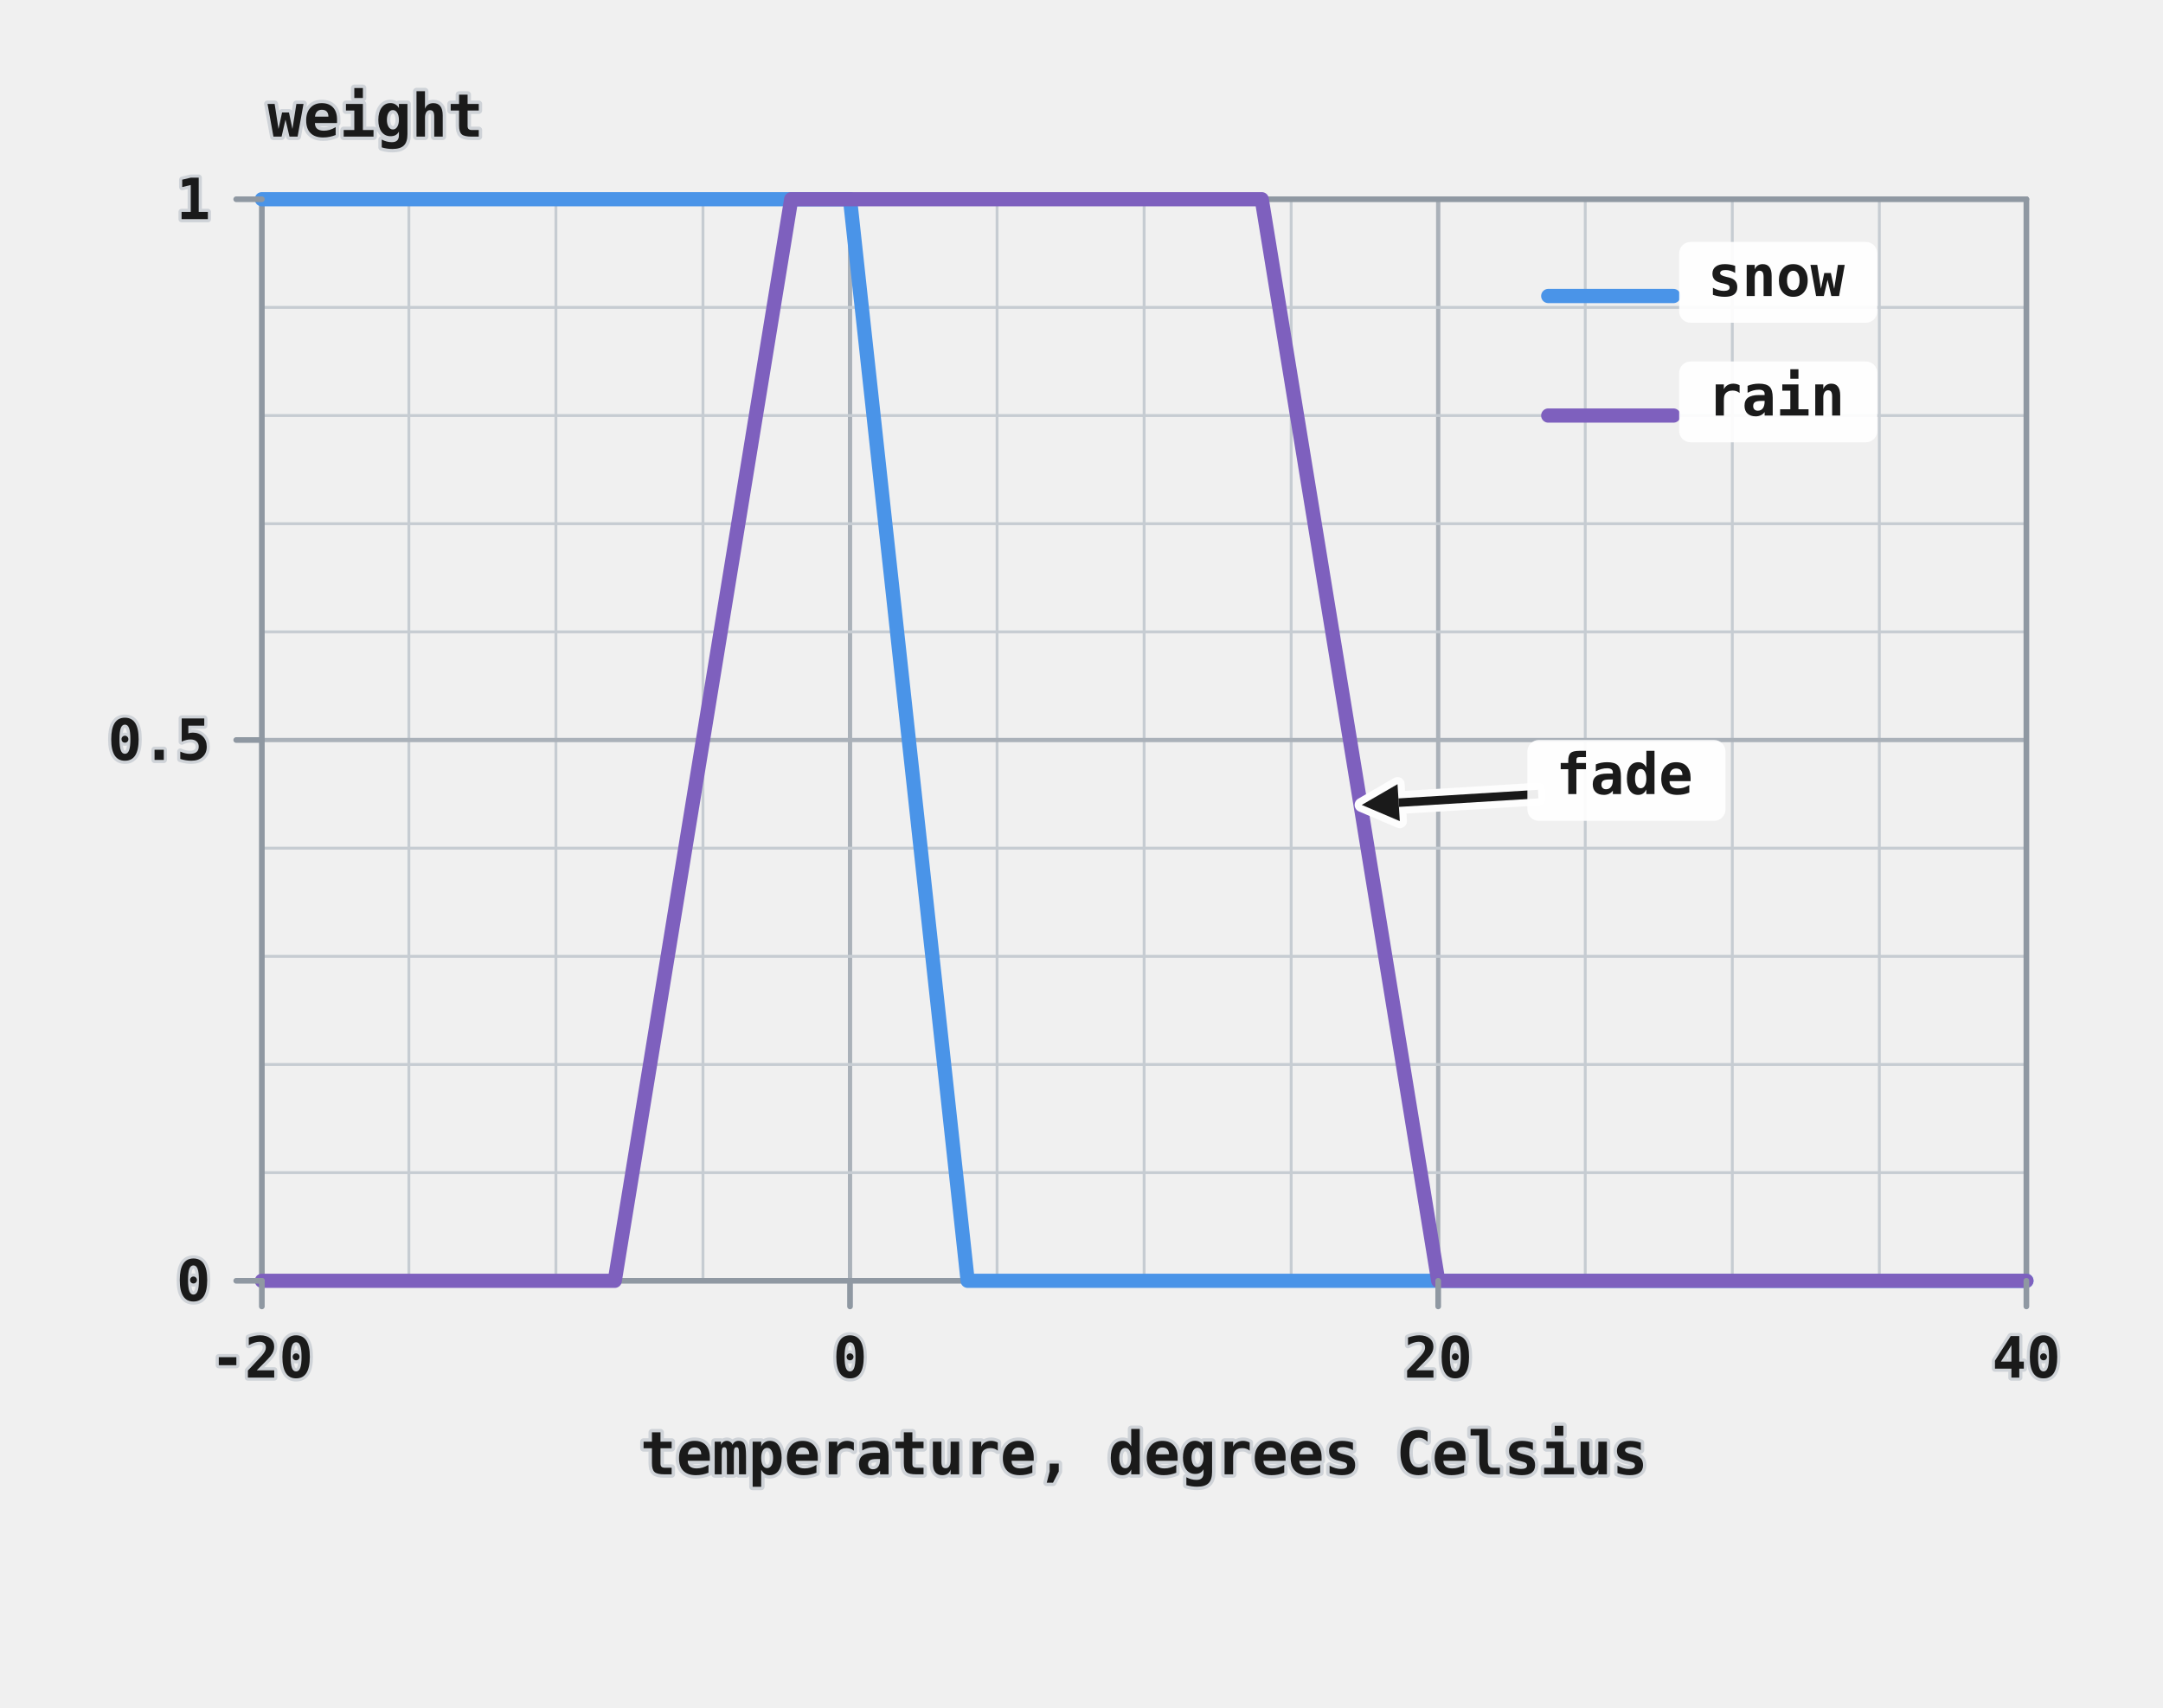
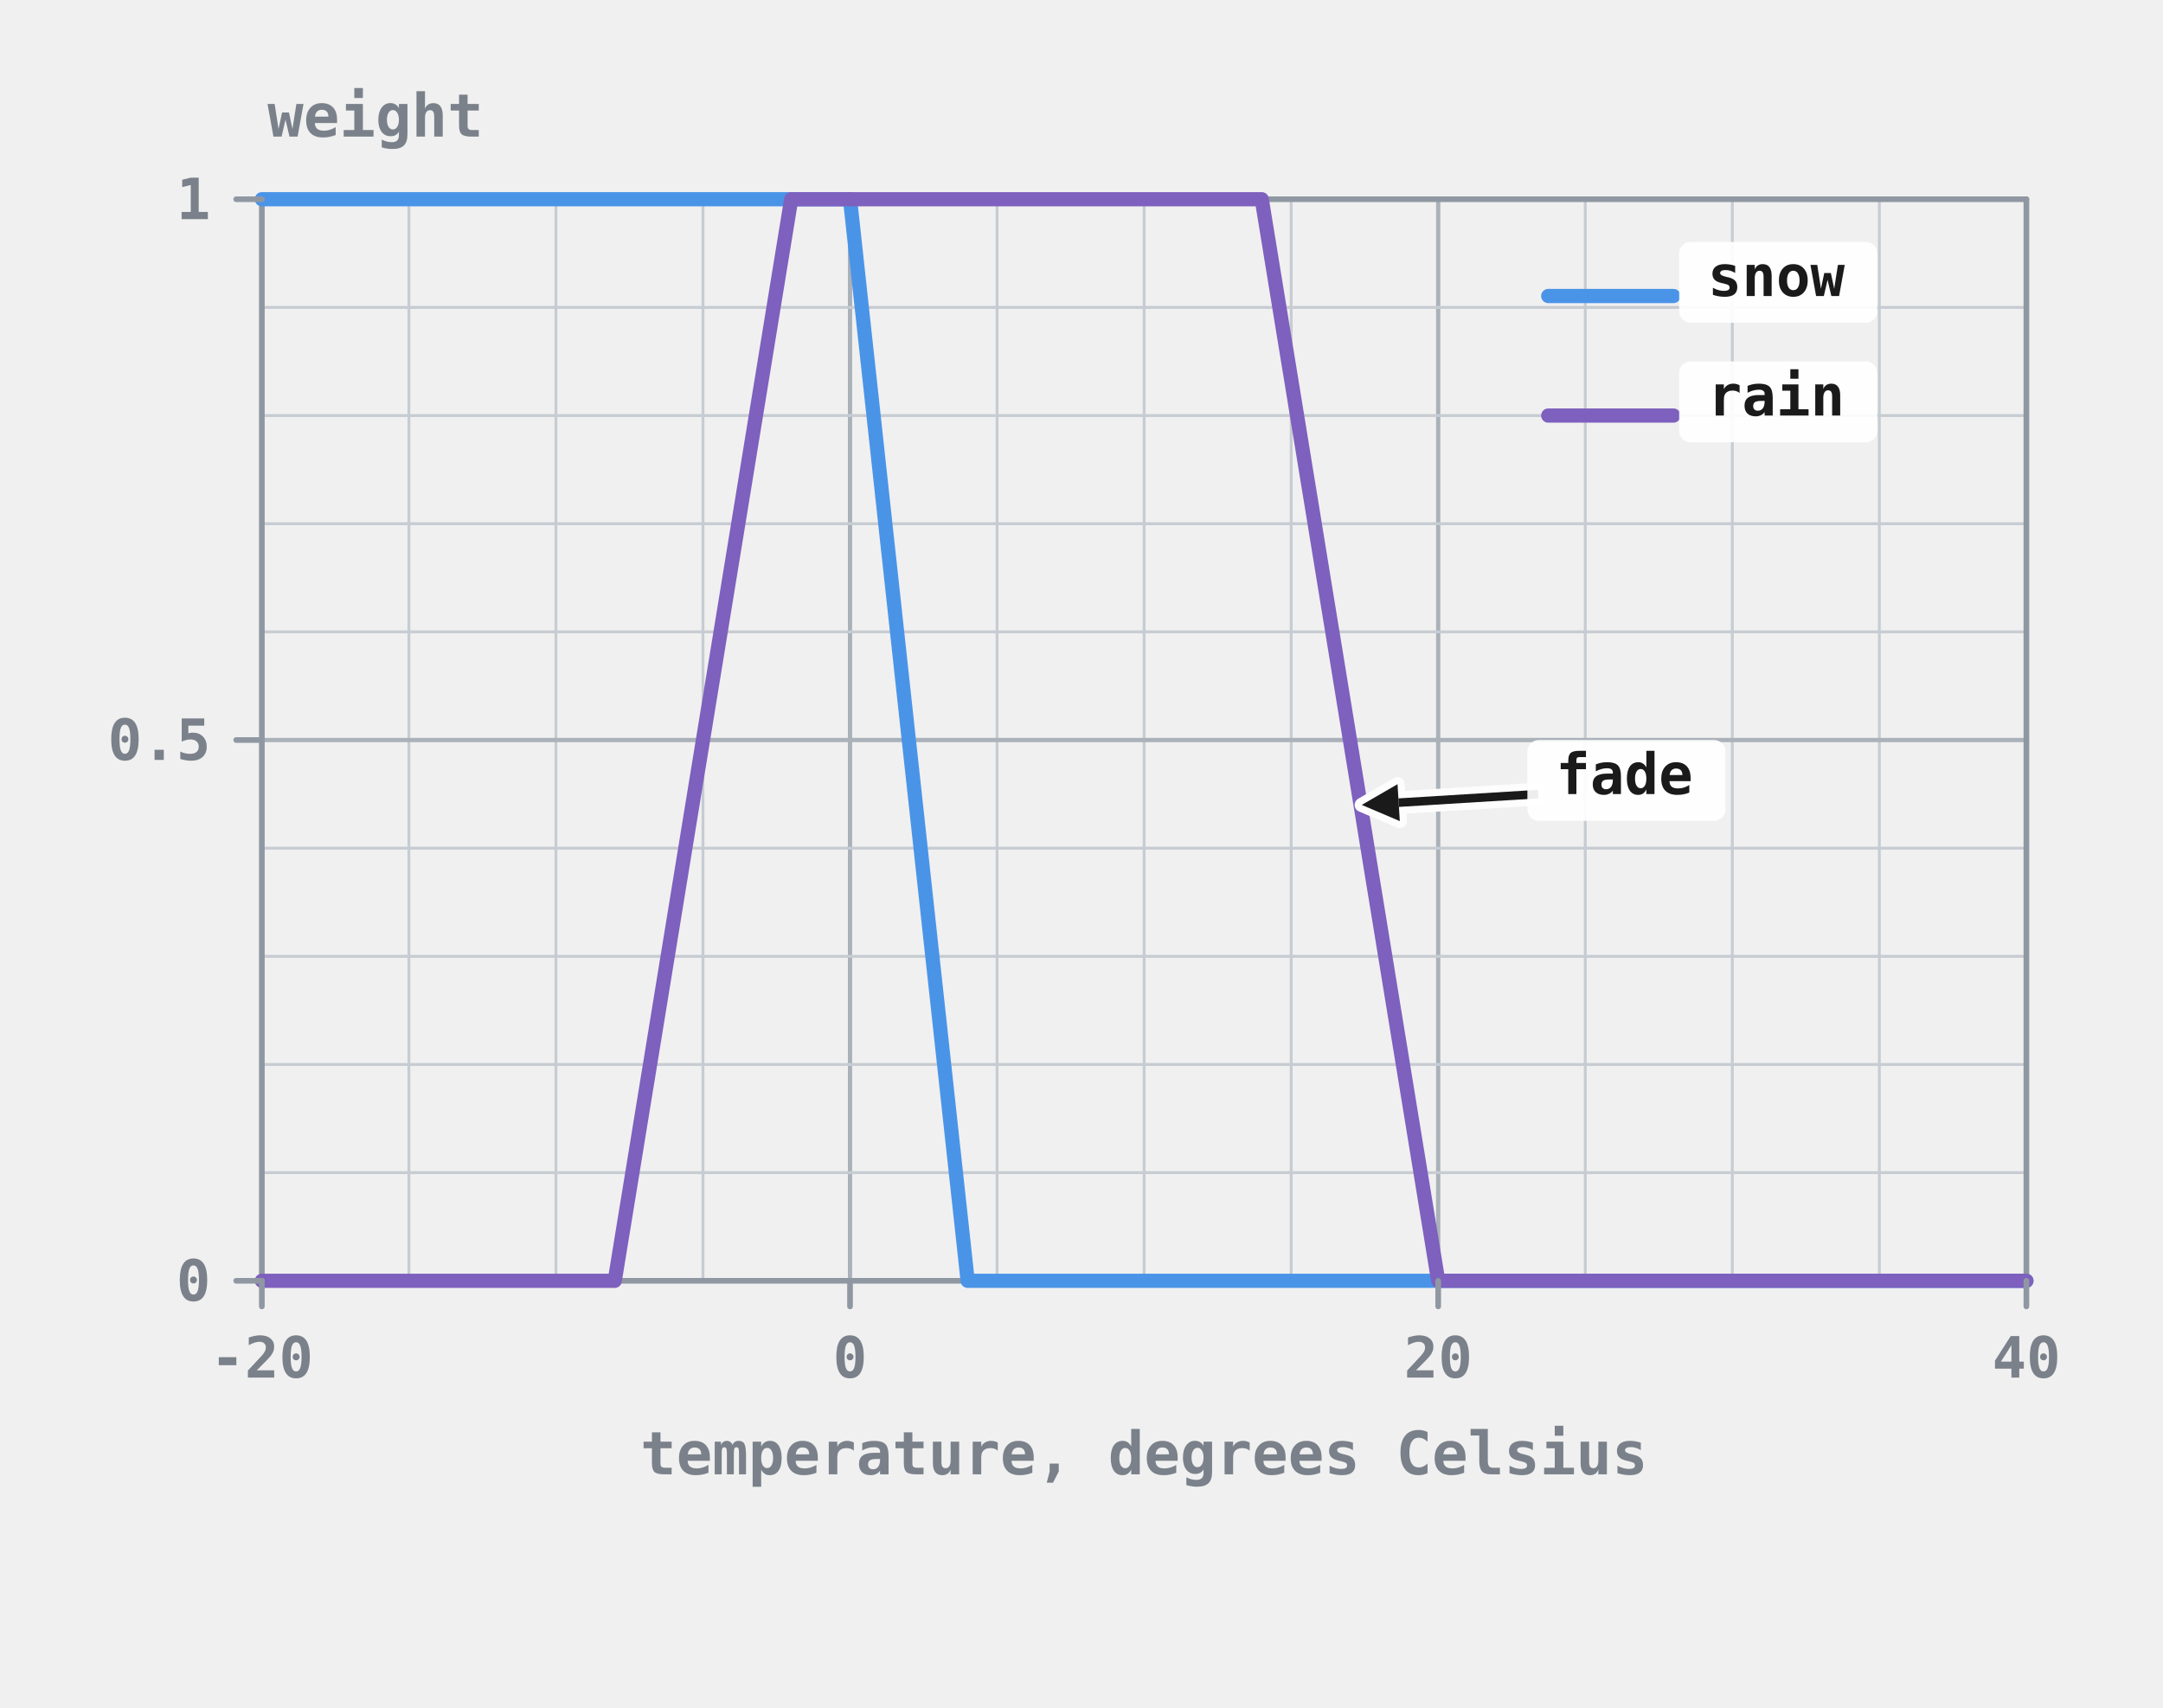
<svg xmlns="http://www.w3.org/2000/svg" viewBox="0 0 760 600" width="760" height="600" style="max-width:100%;height:auto">
  <path d="M 92.00,70.00 L 92.00,450.00" fill="none" stroke="#aab1b9" stroke-width="1.5" stroke-linecap="round" />
  <path d="M 143.67,70.00 L 143.67,450.00" fill="none" stroke="#c6ccd2" stroke-width="1.0" stroke-linecap="round" />
  <path d="M 195.33,70.00 L 195.33,450.00" fill="none" stroke="#c6ccd2" stroke-width="1.0" stroke-linecap="round" />
  <path d="M 247.00,70.00 L 247.00,450.00" fill="none" stroke="#c6ccd2" stroke-width="1.0" stroke-linecap="round" />
  <path d="M 298.67,70.00 L 298.67,450.00" fill="none" stroke="#aab1b9" stroke-width="1.5" stroke-linecap="round" />
  <path d="M 350.33,70.00 L 350.33,450.00" fill="none" stroke="#c6ccd2" stroke-width="1.0" stroke-linecap="round" />
  <path d="M 402.00,70.00 L 402.00,450.00" fill="none" stroke="#c6ccd2" stroke-width="1.0" stroke-linecap="round" />
  <path d="M 453.67,70.00 L 453.67,450.00" fill="none" stroke="#c6ccd2" stroke-width="1.0" stroke-linecap="round" />
  <path d="M 505.33,70.00 L 505.33,450.00" fill="none" stroke="#aab1b9" stroke-width="1.5" stroke-linecap="round" />
  <path d="M 557.00,70.00 L 557.00,450.00" fill="none" stroke="#c6ccd2" stroke-width="1.0" stroke-linecap="round" />
  <path d="M 608.67,70.00 L 608.67,450.00" fill="none" stroke="#c6ccd2" stroke-width="1.0" stroke-linecap="round" />
  <path d="M 660.33,70.00 L 660.33,450.00" fill="none" stroke="#c6ccd2" stroke-width="1.0" stroke-linecap="round" />
  <path d="M 712.00,70.00 L 712.00,450.00" fill="none" stroke="#aab1b9" stroke-width="1.5" stroke-linecap="round" />
  <path d="M 92.00,450.00 L 712.00,450.00" fill="none" stroke="#aab1b9" stroke-width="1.5" stroke-linecap="round" />
  <path d="M 92.00,412.00 L 712.00,412.00" fill="none" stroke="#c6ccd2" stroke-width="1.0" stroke-linecap="round" />
  <path d="M 92.00,374.00 L 712.00,374.00" fill="none" stroke="#c6ccd2" stroke-width="1.0" stroke-linecap="round" />
  <path d="M 92.00,336.00 L 712.00,336.00" fill="none" stroke="#c6ccd2" stroke-width="1.0" stroke-linecap="round" />
  <path d="M 92.00,298.00 L 712.00,298.00" fill="none" stroke="#c6ccd2" stroke-width="1.0" stroke-linecap="round" />
  <path d="M 92.00,260.00 L 712.00,260.00" fill="none" stroke="#aab1b9" stroke-width="1.5" stroke-linecap="round" />
  <path d="M 92.00,222.00 L 712.00,222.00" fill="none" stroke="#c6ccd2" stroke-width="1.0" stroke-linecap="round" />
  <path d="M 92.00,184.00 L 712.00,184.00" fill="none" stroke="#c6ccd2" stroke-width="1.0" stroke-linecap="round" />
  <path d="M 92.00,146.00 L 712.00,146.00" fill="none" stroke="#c6ccd2" stroke-width="1.0" stroke-linecap="round" />
  <path d="M 92.00,108.00 L 712.00,108.00" fill="none" stroke="#c6ccd2" stroke-width="1.0" stroke-linecap="round" />
  <path d="M 92.00,70.00 L 712.00,70.00" fill="none" stroke="#aab1b9" stroke-width="1.5" stroke-linecap="round" />
  <path d="M 92.00,70.00 L 92.00,450.00" fill="none" stroke="#8f98a2" stroke-width="2.0" stroke-linecap="round" />
  <path d="M 712.00,70.00 L 712.00,450.00" fill="none" stroke="#8f98a2" stroke-width="2.0" stroke-linecap="round" />
  <path d="M 92.00,70.00 L 712.00,70.00" fill="none" stroke="#8f98a2" stroke-width="2.0" stroke-linecap="round" />
  <path d="M 92.00,450.00 L 712.00,450.00" fill="none" stroke="#8f98a2" stroke-width="2.0" stroke-linecap="round" />
  <path d="M 92.00,70.00 L 94.58,70.00 L 97.17,70.00 L 99.75,70.00 L 102.33,70.00 L 104.92,70.00 L 107.50,70.00 L 110.08,70.00 L 112.67,70.00 L 115.25,70.00 L 117.83,70.00 L 120.42,70.00 L 123.00,70.00 L 125.58,70.00 L 128.17,70.00 L 130.75,70.00 L 133.33,70.00 L 135.92,70.00 L 138.50,70.00 L 141.08,70.00 L 143.67,70.00 L 146.25,70.00 L 148.83,70.00 L 151.42,70.00 L 154.00,70.00 L 156.58,70.00 L 159.17,70.00 L 161.75,70.00 L 164.33,70.00 L 166.92,70.00 L 169.50,70.00 L 172.08,70.00 L 174.67,70.00 L 177.25,70.00 L 179.83,70.00 L 182.42,70.00 L 185.00,70.00 L 187.58,70.00 L 190.17,70.00 L 192.75,70.00 L 195.33,70.00 L 197.92,70.00 L 200.50,70.00 L 203.08,70.00 L 205.67,70.00 L 208.25,70.00 L 210.83,70.00 L 213.42,70.00 L 216.00,70.00 L 218.58,70.00 L 221.17,70.00 L 223.75,70.00 L 226.33,70.00 L 228.92,70.00 L 231.50,70.00 L 234.08,70.00 L 236.67,70.00 L 239.25,70.00 L 241.83,70.00 L 244.42,70.00 L 247.00,70.00 L 249.58,70.00 L 252.17,70.00 L 254.75,70.00 L 257.33,70.00 L 259.92,70.00 L 262.50,70.00 L 265.08,70.00 L 267.67,70.00 L 270.25,70.00 L 272.83,70.00 L 275.42,70.00 L 278.00,70.00 L 280.58,70.00 L 283.17,70.00 L 285.75,70.00 L 288.33,70.00 L 290.92,70.00 L 293.50,70.00 L 296.08,70.00 L 298.67,70.00 L 301.25,93.75 L 303.83,117.50 L 306.42,141.25 L 309.00,165.00 L 311.58,188.75 L 314.17,212.50 L 316.75,236.25 L 319.33,260.00 L 321.92,283.75 L 324.50,307.50 L 327.08,331.25 L 329.67,355.00 L 332.25,378.75 L 334.83,402.50 L 337.42,426.25 L 340.00,450.00 L 342.58,450.00 L 345.17,450.00 L 347.75,450.00 L 350.33,450.00 L 352.92,450.00 L 355.50,450.00 L 358.08,450.00 L 360.67,450.00 L 363.25,450.00 L 365.83,450.00 L 368.42,450.00 L 371.00,450.00 L 373.58,450.00 L 376.17,450.00 L 378.75,450.00 L 381.33,450.00 L 383.92,450.00 L 386.50,450.00 L 389.08,450.00 L 391.67,450.00 L 394.25,450.00 L 396.83,450.00 L 399.42,450.00 L 402.00,450.00 L 404.58,450.00 L 407.17,450.00 L 409.75,450.00 L 412.33,450.00 L 414.92,450.00 L 417.50,450.00 L 420.08,450.00 L 422.67,450.00 L 425.25,450.00 L 427.83,450.00 L 430.42,450.00 L 433.00,450.00 L 435.58,450.00 L 438.17,450.00 L 440.75,450.00 L 443.33,450.00 L 445.92,450.00 L 448.50,450.00 L 451.08,450.00 L 453.67,450.00 L 456.25,450.00 L 458.83,450.00 L 461.42,450.00 L 464.00,450.00 L 466.58,450.00 L 469.17,450.00 L 471.75,450.00 L 474.33,450.00 L 476.92,450.00 L 479.50,450.00 L 482.08,450.00 L 484.67,450.00 L 487.25,450.00 L 489.83,450.00 L 492.42,450.00 L 495.00,450.00 L 497.58,450.00 L 500.17,450.00 L 502.75,450.00 L 505.33,450.00 L 507.92,450.00 L 510.50,450.00 L 513.08,450.00 L 515.67,450.00 L 518.25,450.00 L 520.83,450.00 L 523.42,450.00 L 526.00,450.00 L 528.58,450.00 L 531.17,450.00 L 533.75,450.00 L 536.33,450.00 L 538.92,450.00 L 541.50,450.00 L 544.08,450.00 L 546.67,450.00 L 549.25,450.00 L 551.83,450.00 L 554.42,450.00 L 557.00,450.00 L 559.58,450.00 L 562.17,450.00 L 564.75,450.00 L 567.33,450.00 L 569.92,450.00 L 572.50,450.00 L 575.08,450.00 L 577.67,450.00 L 580.25,450.00 L 582.83,450.00 L 585.42,450.00 L 588.00,450.00 L 590.58,450.00 L 593.17,450.00 L 595.75,450.00 L 598.33,450.00 L 600.92,450.00 L 603.50,450.00 L 606.08,450.00 L 608.67,450.00 L 611.25,450.00 L 613.83,450.00 L 616.42,450.00 L 619.00,450.00 L 621.58,450.00 L 624.17,450.00 L 626.75,450.00 L 629.33,450.00 L 631.92,450.00 L 634.50,450.00 L 637.08,450.00 L 639.67,450.00 L 642.25,450.00 L 644.83,450.00 L 647.42,450.00 L 650.00,450.00 L 652.58,450.00 L 655.17,450.00 L 657.75,450.00 L 660.33,450.00 L 662.92,450.00 L 665.50,450.00 L 668.08,450.00 L 670.67,450.00 L 673.25,450.00 L 675.83,450.00 L 678.42,450.00 L 681.00,450.00 L 683.58,450.00 L 686.17,450.00 L 688.75,450.00 L 691.33,450.00 L 693.92,450.00 L 696.50,450.00 L 699.08,450.00 L 701.67,450.00 L 704.25,450.00 L 706.83,450.00 L 709.42,450.00 L 712.00,450.00" fill="none" stroke="#4a94e8" stroke-width="5" stroke-linecap="round" stroke-linejoin="round" />
  <path d="M 92.00,450.00 L 94.58,450.00 L 97.17,450.00 L 99.75,450.00 L 102.33,450.00 L 104.92,450.00 L 107.50,450.00 L 110.08,450.00 L 112.67,450.00 L 115.25,450.00 L 117.83,450.00 L 120.42,450.00 L 123.00,450.00 L 125.58,450.00 L 128.17,450.00 L 130.75,450.00 L 133.33,450.00 L 135.92,450.00 L 138.50,450.00 L 141.08,450.00 L 143.67,450.00 L 146.25,450.00 L 148.83,450.00 L 151.42,450.00 L 154.00,450.00 L 156.58,450.00 L 159.17,450.00 L 161.75,450.00 L 164.33,450.00 L 166.92,450.00 L 169.50,450.00 L 172.08,450.00 L 174.67,450.00 L 177.25,450.00 L 179.83,450.00 L 182.42,450.00 L 185.00,450.00 L 187.58,450.00 L 190.17,450.00 L 192.75,450.00 L 195.33,450.00 L 197.92,450.00 L 200.50,450.00 L 203.08,450.00 L 205.67,450.00 L 208.25,450.00 L 210.83,450.00 L 213.42,450.00 L 216.00,450.00 L 218.58,434.17 L 221.17,418.33 L 223.75,402.50 L 226.33,386.67 L 228.92,370.83 L 231.50,355.00 L 234.08,339.17 L 236.67,323.33 L 239.25,307.50 L 241.83,291.67 L 244.42,275.83 L 247.00,260.00 L 249.58,244.17 L 252.17,228.33 L 254.75,212.50 L 257.33,196.67 L 259.92,180.83 L 262.50,165.00 L 265.08,149.17 L 267.67,133.33 L 270.25,117.50 L 272.83,101.67 L 275.42,85.83 L 278.00,70.00 L 280.58,70.00 L 283.17,70.00 L 285.75,70.00 L 288.33,70.00 L 290.92,70.00 L 293.50,70.00 L 296.08,70.00 L 298.67,70.00 L 301.25,70.00 L 303.83,70.00 L 306.42,70.00 L 309.00,70.00 L 311.58,70.00 L 314.17,70.00 L 316.75,70.00 L 319.33,70.00 L 321.92,70.00 L 324.50,70.00 L 327.08,70.00 L 329.67,70.00 L 332.25,70.00 L 334.83,70.00 L 337.42,70.00 L 340.00,70.00 L 342.58,70.00 L 345.17,70.00 L 347.75,70.00 L 350.33,70.00 L 352.92,70.00 L 355.50,70.00 L 358.08,70.00 L 360.67,70.00 L 363.25,70.00 L 365.83,70.00 L 368.42,70.00 L 371.00,70.00 L 373.58,70.00 L 376.17,70.00 L 378.75,70.00 L 381.33,70.00 L 383.92,70.00 L 386.50,70.00 L 389.08,70.00 L 391.67,70.00 L 394.25,70.00 L 396.83,70.00 L 399.42,70.00 L 402.00,70.00 L 404.58,70.00 L 407.17,70.00 L 409.75,70.00 L 412.33,70.00 L 414.92,70.00 L 417.50,70.00 L 420.08,70.00 L 422.67,70.00 L 425.25,70.00 L 427.83,70.00 L 430.42,70.00 L 433.00,70.00 L 435.58,70.00 L 438.17,70.00 L 440.75,70.00 L 443.33,70.00 L 445.92,85.83 L 448.50,101.67 L 451.08,117.50 L 453.67,133.33 L 456.25,149.17 L 458.83,165.00 L 461.42,180.83 L 464.00,196.67 L 466.58,212.50 L 469.17,228.33 L 471.75,244.17 L 474.33,260.00 L 476.92,275.83 L 479.50,291.67 L 482.08,307.50 L 484.67,323.33 L 487.25,339.17 L 489.83,355.00 L 492.42,370.83 L 495.00,386.67 L 497.58,402.50 L 500.17,418.33 L 502.75,434.17 L 505.33,450.00 L 507.92,450.00 L 510.50,450.00 L 513.08,450.00 L 515.67,450.00 L 518.25,450.00 L 520.83,450.00 L 523.42,450.00 L 526.00,450.00 L 528.58,450.00 L 531.17,450.00 L 533.75,450.00 L 536.33,450.00 L 538.92,450.00 L 541.50,450.00 L 544.08,450.00 L 546.67,450.00 L 549.25,450.00 L 551.83,450.00 L 554.42,450.00 L 557.00,450.00 L 559.58,450.00 L 562.17,450.00 L 564.75,450.00 L 567.33,450.00 L 569.92,450.00 L 572.50,450.00 L 575.08,450.00 L 577.67,450.00 L 580.25,450.00 L 582.83,450.00 L 585.42,450.00 L 588.00,450.00 L 590.58,450.00 L 593.17,450.00 L 595.75,450.00 L 598.33,450.00 L 600.92,450.00 L 603.50,450.00 L 606.08,450.00 L 608.67,450.00 L 611.25,450.00 L 613.83,450.00 L 616.42,450.00 L 619.00,450.00 L 621.58,450.00 L 624.17,450.00 L 626.75,450.00 L 629.33,450.00 L 631.92,450.00 L 634.50,450.00 L 637.08,450.00 L 639.67,450.00 L 642.25,450.00 L 644.83,450.00 L 647.42,450.00 L 650.00,450.00 L 652.58,450.00 L 655.17,450.00 L 657.75,450.00 L 660.33,450.00 L 662.92,450.00 L 665.50,450.00 L 668.08,450.00 L 670.67,450.00 L 673.25,450.00 L 675.83,450.00 L 678.42,450.00 L 681.00,450.00 L 683.58,450.00 L 686.17,450.00 L 688.75,450.00 L 691.33,450.00 L 693.92,450.00 L 696.50,450.00 L 699.08,450.00 L 701.67,450.00 L 704.25,450.00 L 706.83,450.00 L 709.42,450.00 L 712.00,450.00" fill="none" stroke="#7e60be" stroke-width="5" stroke-linecap="round" stroke-linejoin="round" />
  <path d="M 83.00,450.00 L 92.00,450.00" fill="none" stroke="#8f98a2" stroke-width="2.0" stroke-linecap="round" />
-   <text x="74.00" y="457.00" font-family="Anonymous Pro, ui-monospace, SFMono-Regular, Menlo, monospace" font-size="20" font-weight="bold" text-anchor="end" fill="none" stroke="#cfd3d8" stroke-width="2.2" stroke-linejoin="round" stroke-linecap="round">0</text>
-   <text x="74.00" y="457.00" font-family="Anonymous Pro, ui-monospace, SFMono-Regular, Menlo, monospace" font-size="20" font-weight="bold" text-anchor="end" fill="#1a1a1a">0</text>
+   <text x="74.00" y="457.00" font-family="Anonymous Pro, ui-monospace, SFMono-Regular, Menlo, monospace" font-size="20" font-weight="bold" text-anchor="end" fill="#7a818a">0</text>
  <path d="M 83.00,260.00 L 92.00,260.00" fill="none" stroke="#8f98a2" stroke-width="2.0" stroke-linecap="round" />
-   <text x="74.00" y="267.00" font-family="Anonymous Pro, ui-monospace, SFMono-Regular, Menlo, monospace" font-size="20" font-weight="bold" text-anchor="end" fill="none" stroke="#cfd3d8" stroke-width="2.2" stroke-linejoin="round" stroke-linecap="round">0.5</text>
-   <text x="74.00" y="267.00" font-family="Anonymous Pro, ui-monospace, SFMono-Regular, Menlo, monospace" font-size="20" font-weight="bold" text-anchor="end" fill="#1a1a1a">0.5</text>
+   <text x="74.00" y="267.00" font-family="Anonymous Pro, ui-monospace, SFMono-Regular, Menlo, monospace" font-size="20" font-weight="bold" text-anchor="end" fill="#7a818a">0.5</text>
  <path d="M 83.00,70.00 L 92.00,70.00" fill="none" stroke="#8f98a2" stroke-width="2.0" stroke-linecap="round" />
-   <text x="74.00" y="77.00" font-family="Anonymous Pro, ui-monospace, SFMono-Regular, Menlo, monospace" font-size="20" font-weight="bold" text-anchor="end" fill="none" stroke="#cfd3d8" stroke-width="2.2" stroke-linejoin="round" stroke-linecap="round">1</text>
-   <text x="74.00" y="77.00" font-family="Anonymous Pro, ui-monospace, SFMono-Regular, Menlo, monospace" font-size="20" font-weight="bold" text-anchor="end" fill="#1a1a1a">1</text>
+   <text x="74.00" y="77.00" font-family="Anonymous Pro, ui-monospace, SFMono-Regular, Menlo, monospace" font-size="20" font-weight="bold" text-anchor="end" fill="#7a818a">1</text>
  <path d="M 92.00,450.00 L 92.00,459.00" fill="none" stroke="#8f98a2" stroke-width="2.0" stroke-linecap="round" />
-   <text x="92.00" y="484.00" font-family="Anonymous Pro, ui-monospace, SFMono-Regular, Menlo, monospace" font-size="20" font-weight="bold" text-anchor="middle" fill="none" stroke="#cfd3d8" stroke-width="2.2" stroke-linejoin="round" stroke-linecap="round">-20</text>
-   <text x="92.00" y="484.00" font-family="Anonymous Pro, ui-monospace, SFMono-Regular, Menlo, monospace" font-size="20" font-weight="bold" text-anchor="middle" fill="#1a1a1a">-20</text>
+   <text x="92.00" y="484.00" font-family="Anonymous Pro, ui-monospace, SFMono-Regular, Menlo, monospace" font-size="20" font-weight="bold" text-anchor="middle" fill="#7a818a">-20</text>
  <path d="M 298.67,450.00 L 298.67,459.00" fill="none" stroke="#8f98a2" stroke-width="2.0" stroke-linecap="round" />
-   <text x="298.67" y="484.00" font-family="Anonymous Pro, ui-monospace, SFMono-Regular, Menlo, monospace" font-size="20" font-weight="bold" text-anchor="middle" fill="none" stroke="#cfd3d8" stroke-width="2.2" stroke-linejoin="round" stroke-linecap="round">0</text>
-   <text x="298.67" y="484.00" font-family="Anonymous Pro, ui-monospace, SFMono-Regular, Menlo, monospace" font-size="20" font-weight="bold" text-anchor="middle" fill="#1a1a1a">0</text>
+   <text x="298.67" y="484.00" font-family="Anonymous Pro, ui-monospace, SFMono-Regular, Menlo, monospace" font-size="20" font-weight="bold" text-anchor="middle" fill="#7a818a">0</text>
  <path d="M 505.33,450.00 L 505.33,459.00" fill="none" stroke="#8f98a2" stroke-width="2.0" stroke-linecap="round" />
-   <text x="505.33" y="484.00" font-family="Anonymous Pro, ui-monospace, SFMono-Regular, Menlo, monospace" font-size="20" font-weight="bold" text-anchor="middle" fill="none" stroke="#cfd3d8" stroke-width="2.2" stroke-linejoin="round" stroke-linecap="round">20</text>
-   <text x="505.33" y="484.00" font-family="Anonymous Pro, ui-monospace, SFMono-Regular, Menlo, monospace" font-size="20" font-weight="bold" text-anchor="middle" fill="#1a1a1a">20</text>
+   <text x="505.33" y="484.00" font-family="Anonymous Pro, ui-monospace, SFMono-Regular, Menlo, monospace" font-size="20" font-weight="bold" text-anchor="middle" fill="#7a818a">20</text>
  <path d="M 712.00,450.00 L 712.00,459.00" fill="none" stroke="#8f98a2" stroke-width="2.0" stroke-linecap="round" />
-   <text x="712.00" y="484.00" font-family="Anonymous Pro, ui-monospace, SFMono-Regular, Menlo, monospace" font-size="20" font-weight="bold" text-anchor="middle" fill="none" stroke="#cfd3d8" stroke-width="2.2" stroke-linejoin="round" stroke-linecap="round">40</text>
-   <text x="712.00" y="484.00" font-family="Anonymous Pro, ui-monospace, SFMono-Regular, Menlo, monospace" font-size="20" font-weight="bold" text-anchor="middle" fill="#1a1a1a">40</text>
+   <text x="712.00" y="484.00" font-family="Anonymous Pro, ui-monospace, SFMono-Regular, Menlo, monospace" font-size="20" font-weight="bold" text-anchor="middle" fill="#7a818a">40</text>
  <path d="M 544.00,104.00 L 588.00,104.00" fill="none" stroke="#4a94e8" stroke-width="5" stroke-linecap="round" stroke-linejoin="round" />
  <rect x="590.00" y="85.00" width="69.60" height="28.40" rx="4" fill="#ffffff" fill-opacity="0.92" />
  <text x="600.00" y="104.00" font-family="Anonymous Pro, ui-monospace, SFMono-Regular, Menlo, monospace" font-size="20" font-weight="bold" text-anchor="start" fill="#1a1a1a">snow</text>
  <path d="M 544.00,146.00 L 588.00,146.00" fill="none" stroke="#7e60be" stroke-width="5" stroke-linecap="round" stroke-linejoin="round" />
  <rect x="590.00" y="127.00" width="69.60" height="28.40" rx="4" fill="#ffffff" fill-opacity="0.92" />
  <text x="600.00" y="146.00" font-family="Anonymous Pro, ui-monospace, SFMono-Regular, Menlo, monospace" font-size="20" font-weight="bold" text-anchor="start" fill="#1a1a1a">rain</text>
  <path d="M 540.37,277.50 L 491.35,280.51 L 491.53,283.50 L 540.56,280.50 Z" fill="#fdfdfd" stroke="#fdfdfd" stroke-width="5.0" stroke-linejoin="round" />
  <path d="M 491.04,275.52 L 478.47,282.80 L 491.84,288.49 Z" fill="#fdfdfd" stroke="#fdfdfd" stroke-width="5.0" stroke-linejoin="round" />
  <path d="M 540.37,277.50 L 491.35,280.51 L 491.53,283.50 L 540.56,280.50 Z" fill="#1a1a1a" />
  <path d="M 491.04,275.52 L 478.47,282.80 L 491.84,288.49 Z" fill="#1a1a1a" />
  <rect x="536.67" y="260.00" width="69.60" height="28.40" rx="4" fill="#ffffff" fill-opacity="0.92" />
  <text x="546.67" y="279.00" font-family="Anonymous Pro, ui-monospace, SFMono-Regular, Menlo, monospace" font-size="20" font-weight="bold" text-anchor="start" fill="#1a1a1a">fade</text>
-   <text x="402.00" y="518.00" font-family="Anonymous Pro, ui-monospace, SFMono-Regular, Menlo, monospace" font-size="21" font-weight="bold" text-anchor="middle" fill="none" stroke="#cfd3d8" stroke-width="2.4" stroke-linejoin="round" stroke-linecap="round">temperature, degrees Celsius</text>
-   <text x="402.00" y="518.00" font-family="Anonymous Pro, ui-monospace, SFMono-Regular, Menlo, monospace" font-size="21" font-weight="bold" text-anchor="middle" fill="#1a1a1a">temperature, degrees Celsius</text>
-   <text x="94.00" y="48.00" font-family="Anonymous Pro, ui-monospace, SFMono-Regular, Menlo, monospace" font-size="21" font-weight="bold" text-anchor="start" fill="none" stroke="#cfd3d8" stroke-width="2.4" stroke-linejoin="round" stroke-linecap="round">weight</text>
-   <text x="94.00" y="48.00" font-family="Anonymous Pro, ui-monospace, SFMono-Regular, Menlo, monospace" font-size="21" font-weight="bold" text-anchor="start" fill="#1a1a1a">weight</text>
+   <text x="402.00" y="518.00" font-family="Anonymous Pro, ui-monospace, SFMono-Regular, Menlo, monospace" font-size="21" font-weight="bold" text-anchor="middle" fill="#7a818a">temperature, degrees Celsius</text>
+   <text x="94.00" y="48.00" font-family="Anonymous Pro, ui-monospace, SFMono-Regular, Menlo, monospace" font-size="21" font-weight="bold" text-anchor="start" fill="#7a818a">weight</text>
</svg>
